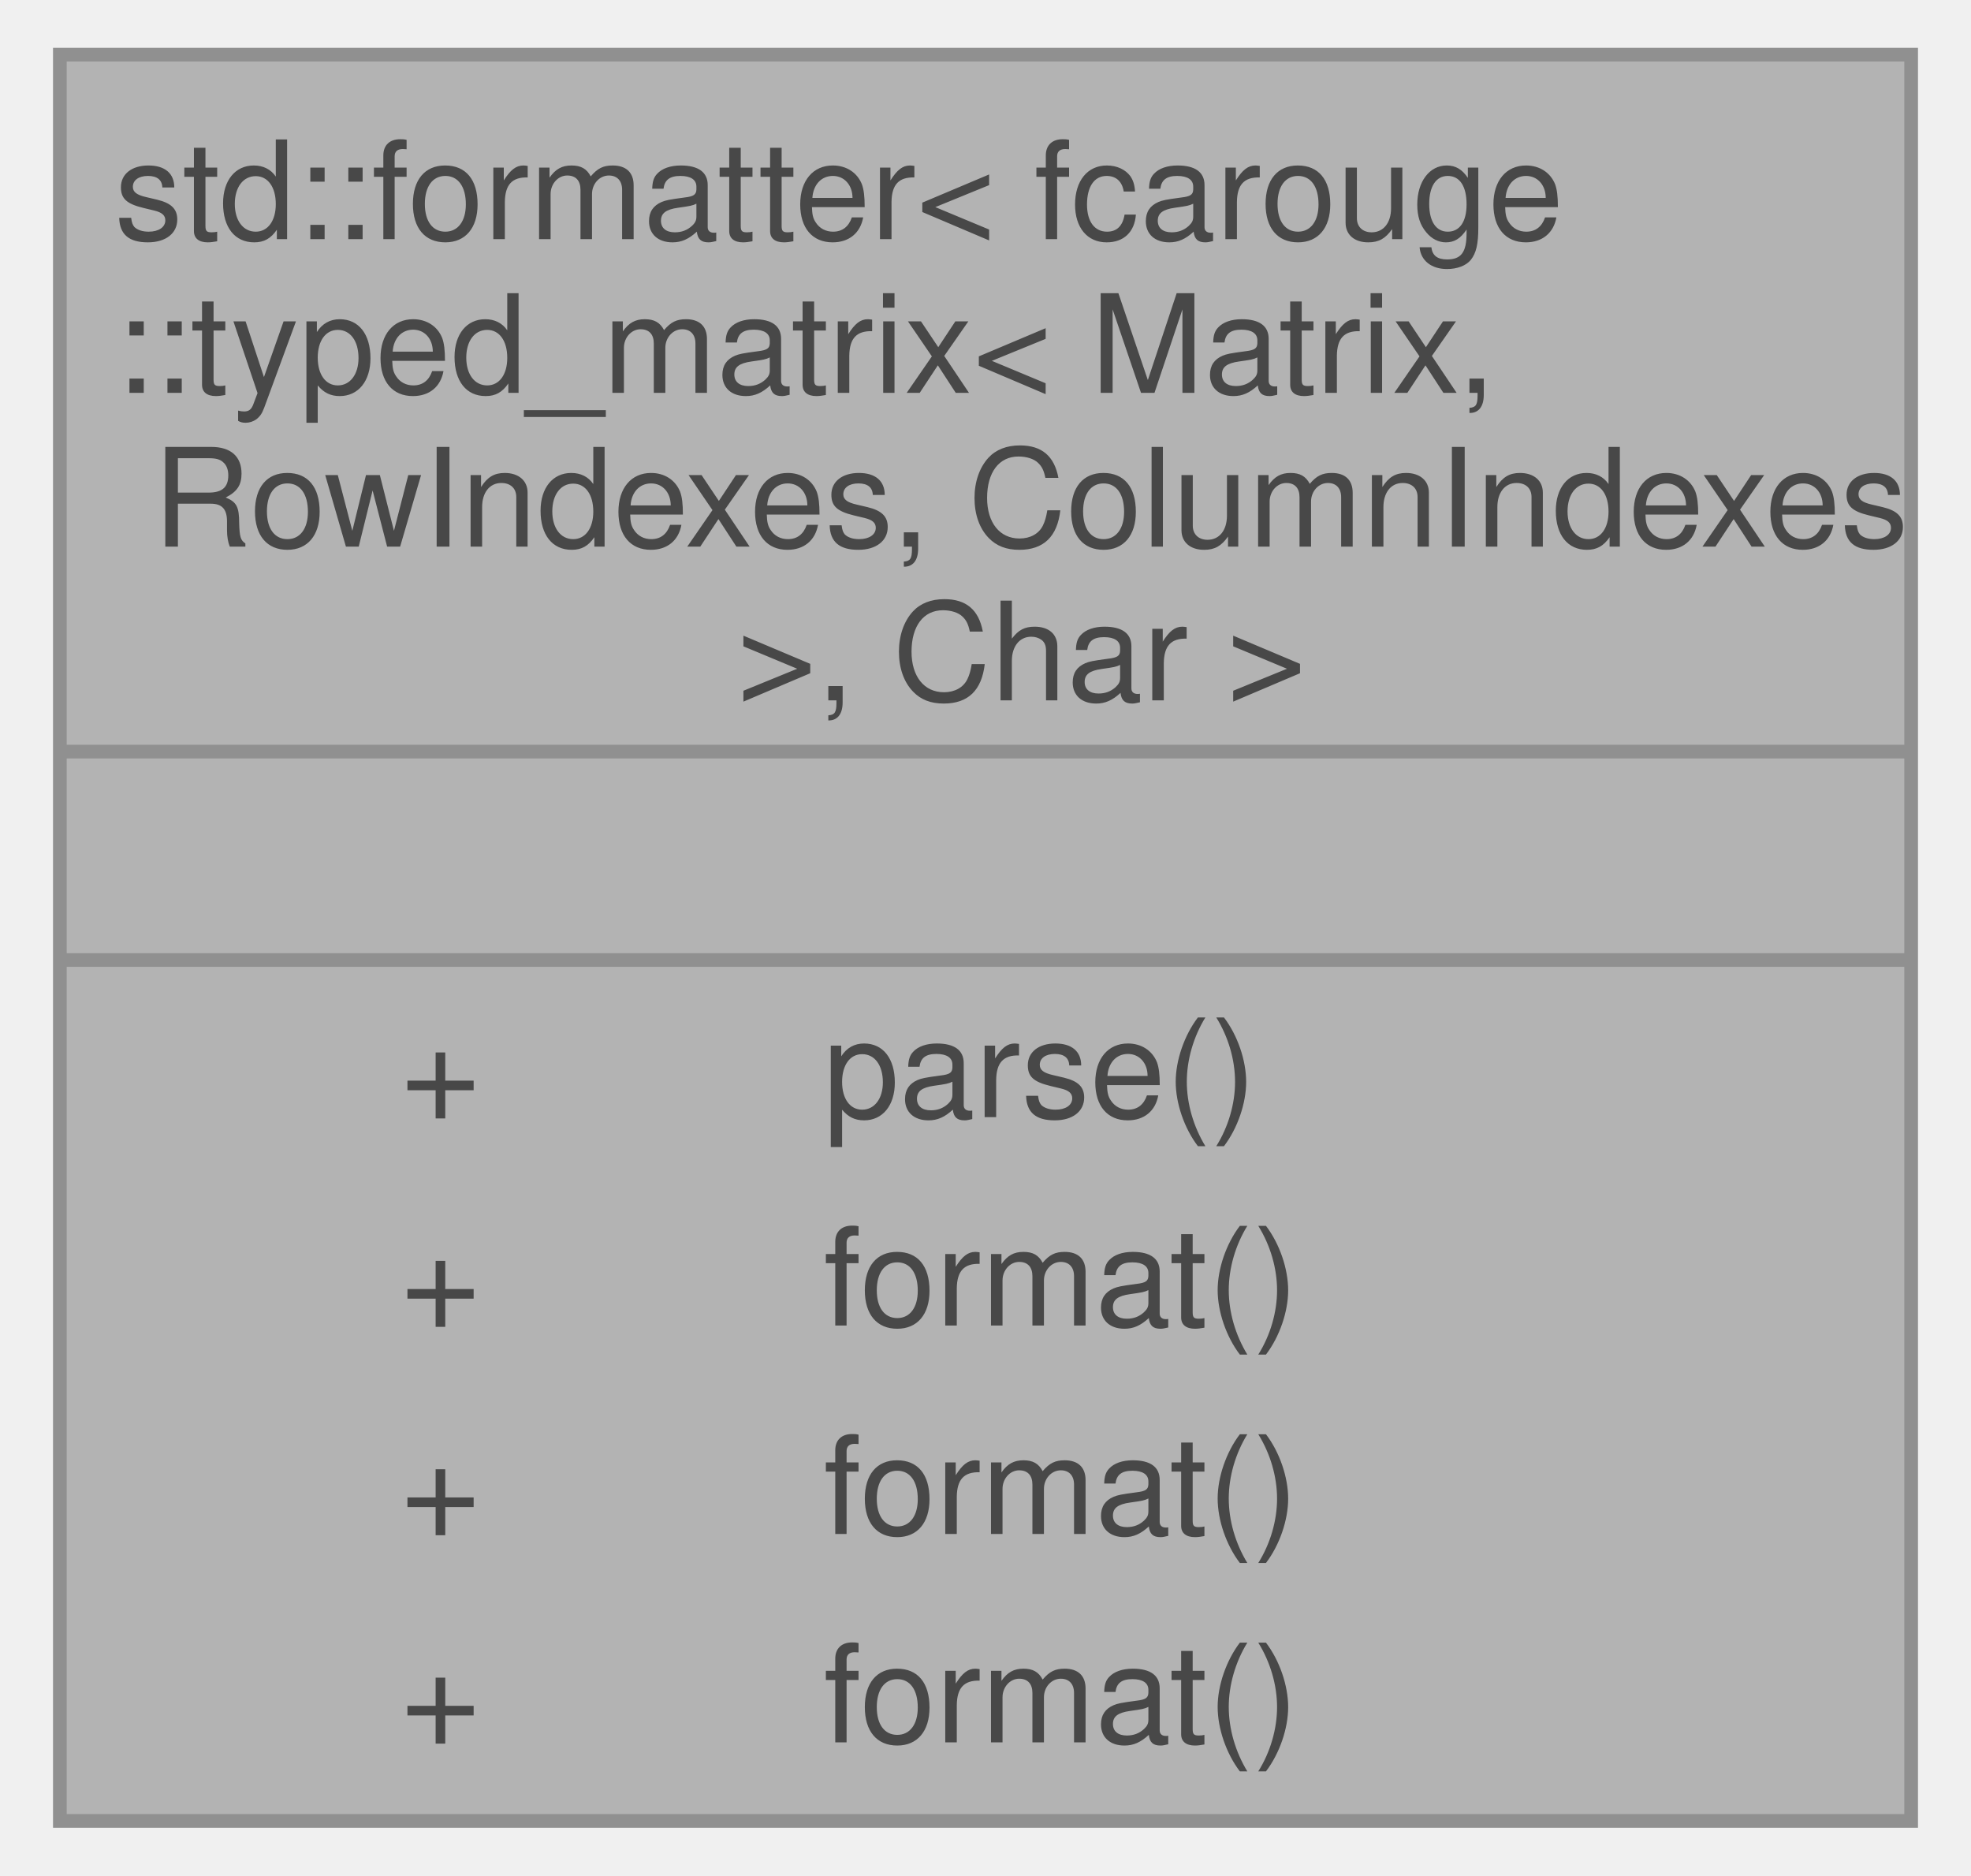
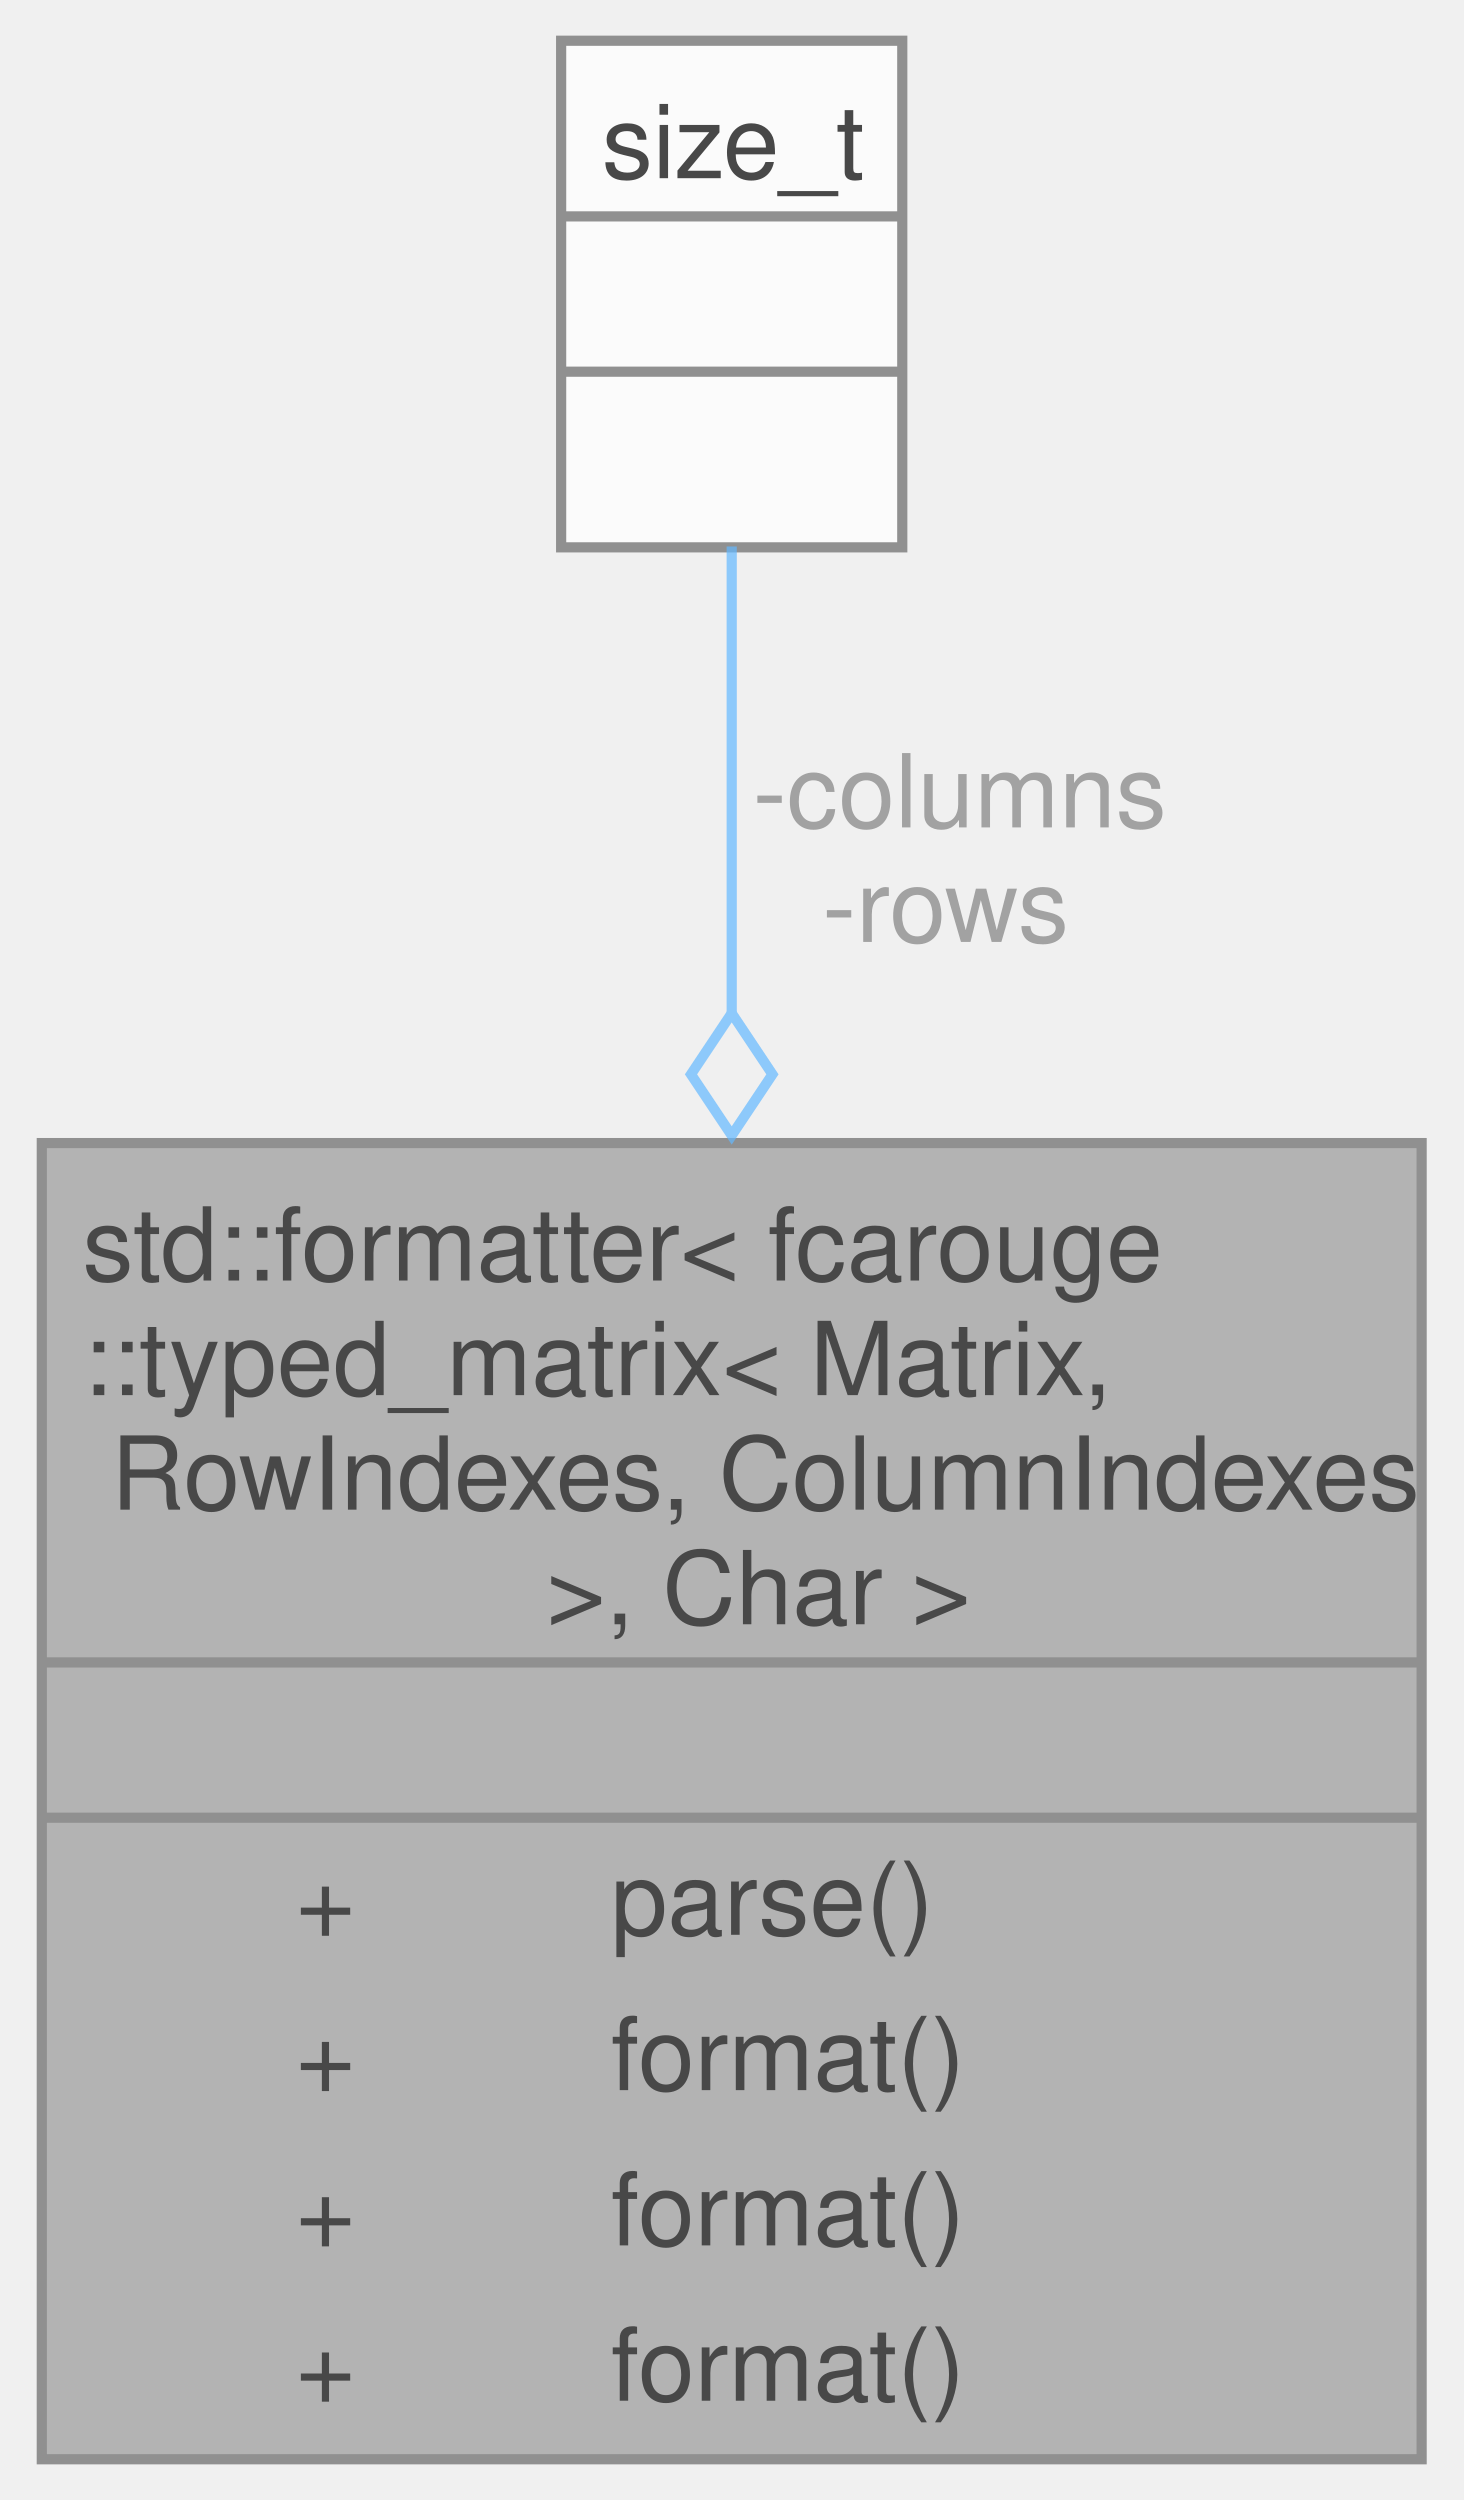
- <svg xmlns="http://www.w3.org/2000/svg" xmlns:xlink="http://www.w3.org/1999/xlink" width="144pt" height="137pt" viewBox="0.00 0.00 143.50 137.25">
+ <svg xmlns="http://www.w3.org/2000/svg" xmlns:xlink="http://www.w3.org/1999/xlink" width="144pt" height="246pt" viewBox="0.00 0.00 143.50 245.50">
  <svg id="main" version="1.1" xml:space="preserve">
    <style type="text/css">
.node, .edge {opacity: 0.7;}
.node.selected, .edge.selected {opacity: 1;}
.edge:hover path { stroke: red; }
.edge:hover polygon { stroke: red; fill: red; }
</style>
    <svg id="graph" class="graph">
-       <g id="graph0" class="graph" transform="scale(1 1) rotate(0) translate(4 133.25)">
+       <g id="graph0" class="graph" transform="scale(1 1) rotate(0) translate(4 241.5)">
        <g id="Node000001" class="node">
          <g id="a_Node000001">
            <a xlink:title="Specialization of the standard formatter for the typed matrix.">
              <polygon fill="#999999" stroke="none" points="135.5,-129.25 0,-129.25 0,0 135.5,0 135.5,-129.25" />
              <text text-anchor="start" x="4" y="-115.75" font-family="Helvetica,sans-Serif" font-size="10.00">std::formatter&lt; fcarouge</text>
              <text text-anchor="start" x="4" y="-104.5" font-family="Helvetica,sans-Serif" font-size="10.00">::typed_matrix&lt; Matrix,</text>
              <text text-anchor="start" x="4" y="-93.25" font-family="Helvetica,sans-Serif" font-size="10.00"> RowIndexes, ColumnIndexes</text>
              <text text-anchor="start" x="46.75" y="-82" font-family="Helvetica,sans-Serif" font-size="10.00"> &gt;, Char &gt;</text>
              <text text-anchor="start" x="66.25" y="-66.75" font-family="Helvetica,sans-Serif" font-size="10.00"> </text>
              <text text-anchor="start" x="24.94" y="-51.5" font-family="Helvetica,sans-Serif" font-size="10.00">+</text>
              <text text-anchor="start" x="55.88" y="-51.5" font-family="Helvetica,sans-Serif" font-size="10.00">parse()</text>
              <text text-anchor="start" x="24.94" y="-36.25" font-family="Helvetica,sans-Serif" font-size="10.00">+</text>
              <text text-anchor="start" x="55.88" y="-36.25" font-family="Helvetica,sans-Serif" font-size="10.00">format()</text>
              <text text-anchor="start" x="24.94" y="-21" font-family="Helvetica,sans-Serif" font-size="10.00">+</text>
              <text text-anchor="start" x="55.88" y="-21" font-family="Helvetica,sans-Serif" font-size="10.00">format()</text>
              <text text-anchor="start" x="24.94" y="-5.75" font-family="Helvetica,sans-Serif" font-size="10.00">+</text>
              <text text-anchor="start" x="55.88" y="-5.75" font-family="Helvetica,sans-Serif" font-size="10.00">format()</text>
              <polygon fill="#666666" stroke="#666666" points="0,-78.25 0,-78.25 135.5,-78.25 135.5,-78.25 0,-78.25" />
              <polygon fill="#666666" stroke="#666666" points="0,-63 0,-63 135.5,-63 135.5,-63 0,-63" />
              <polygon fill="none" stroke="#666666" points="0,0 0,-129.25 135.5,-129.25 135.5,0 0,0" />
            </a>
          </g>
        </g>
+         <g id="Node000002" class="node">
+           <g id="a_Node000002">
+             <a xlink:title=" ">
+               <polygon fill="white" stroke="none" points="84.5,-237.5 51,-237.5 51,-187.75 84.5,-187.75 84.5,-237.5" />
+               <text text-anchor="start" x="55" y="-224" font-family="Helvetica,sans-Serif" font-size="10.00">size_t</text>
+               <text text-anchor="start" x="66.25" y="-208.75" font-family="Helvetica,sans-Serif" font-size="10.00"> </text>
+               <text text-anchor="start" x="66.25" y="-193.5" font-family="Helvetica,sans-Serif" font-size="10.00"> </text>
+               <polygon fill="#666666" stroke="#666666" points="51,-220.25 51,-220.25 84.5,-220.25 84.5,-220.25 51,-220.25" />
+               <polygon fill="#666666" stroke="#666666" points="51,-205 51,-205 84.5,-205 84.5,-205 51,-205" />
+               <polygon fill="none" stroke="#666666" points="51,-187.75 51,-237.5 84.5,-237.5 84.5,-187.75 51,-187.75" />
+             </a>
+           </g>
+         </g>
+         <g id="edge1_Node000001_Node000002" class="edge">
+           <g id="a_edge1_Node000001_Node000002">
+             <a xlink:title=" ">
+               <path fill="none" stroke="#63b8ff" d="M67.75,-187.84C67.75,-175.09 67.75,-158.6 67.75,-141.87" />
+               <polygon fill="none" stroke="#63b8ff" points="67.75,-142 63.75,-136 67.75,-130 71.75,-136 67.75,-142" />
+             </a>
+           </g>
+           <text text-anchor="middle" x="88.75" y="-160.25" font-family="Helvetica,sans-Serif" font-size="10.00" fill="grey"> -columns</text>
+           <text text-anchor="middle" x="88.75" y="-149" font-family="Helvetica,sans-Serif" font-size="10.00" fill="grey">-rows</text>
+         </g>
      </g>
    </svg>
  </svg>
  <style type="text/css">

[data-mouse-over-selected='false'] { opacity: 0.7; }
[data-mouse-over-selected='true']  { opacity: 1.0; }

</style>
</svg>
